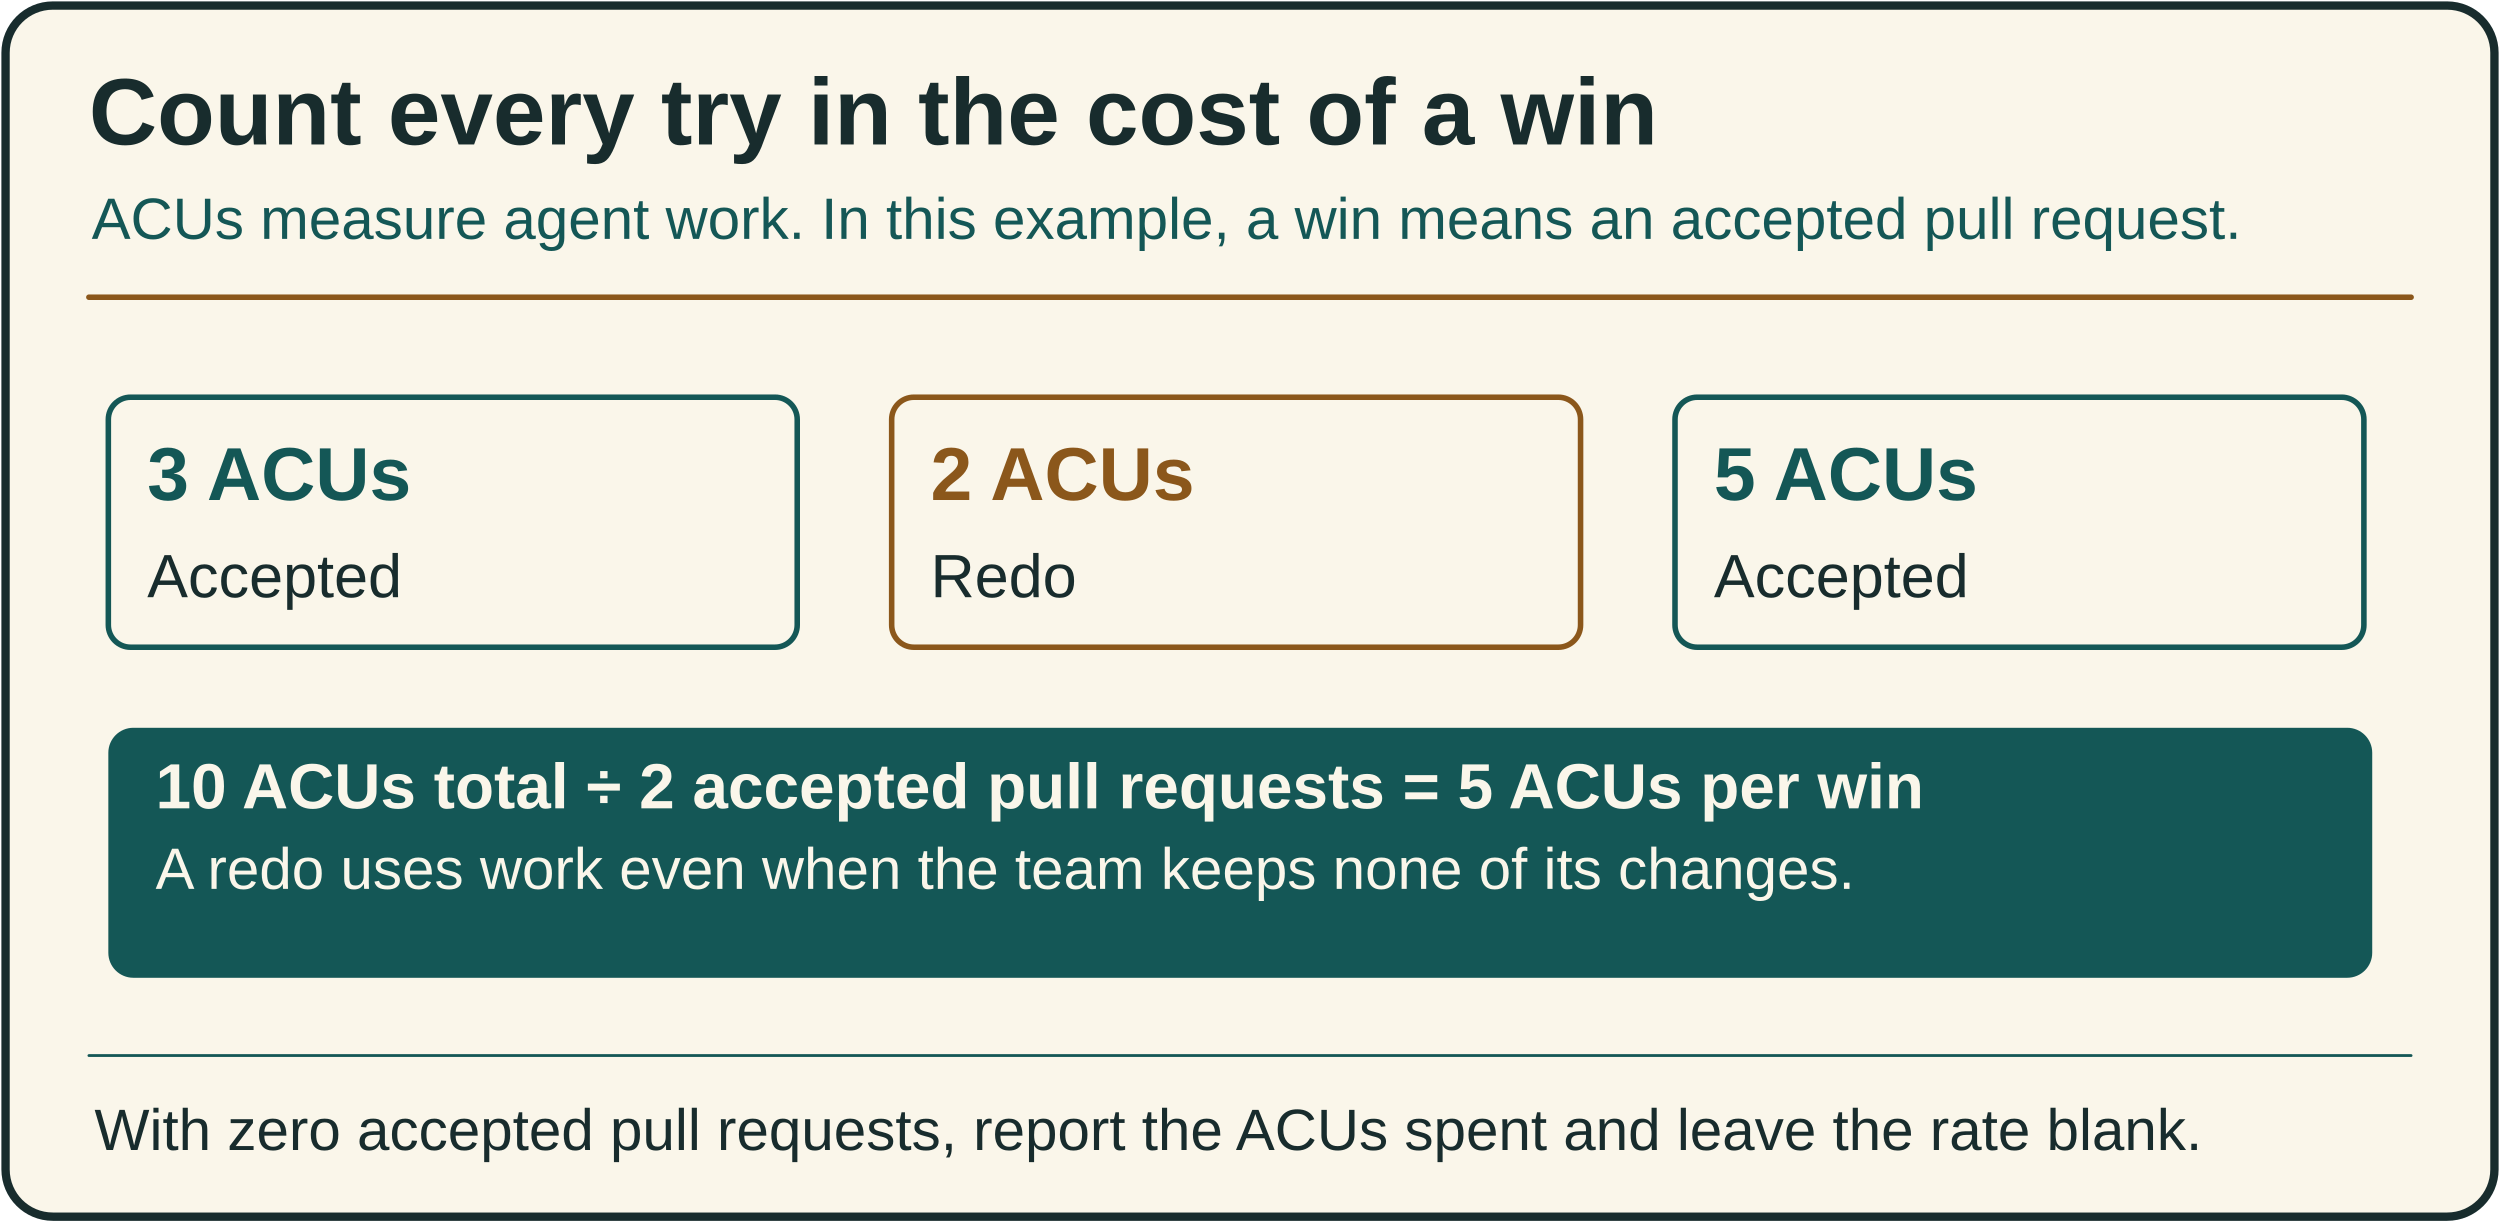
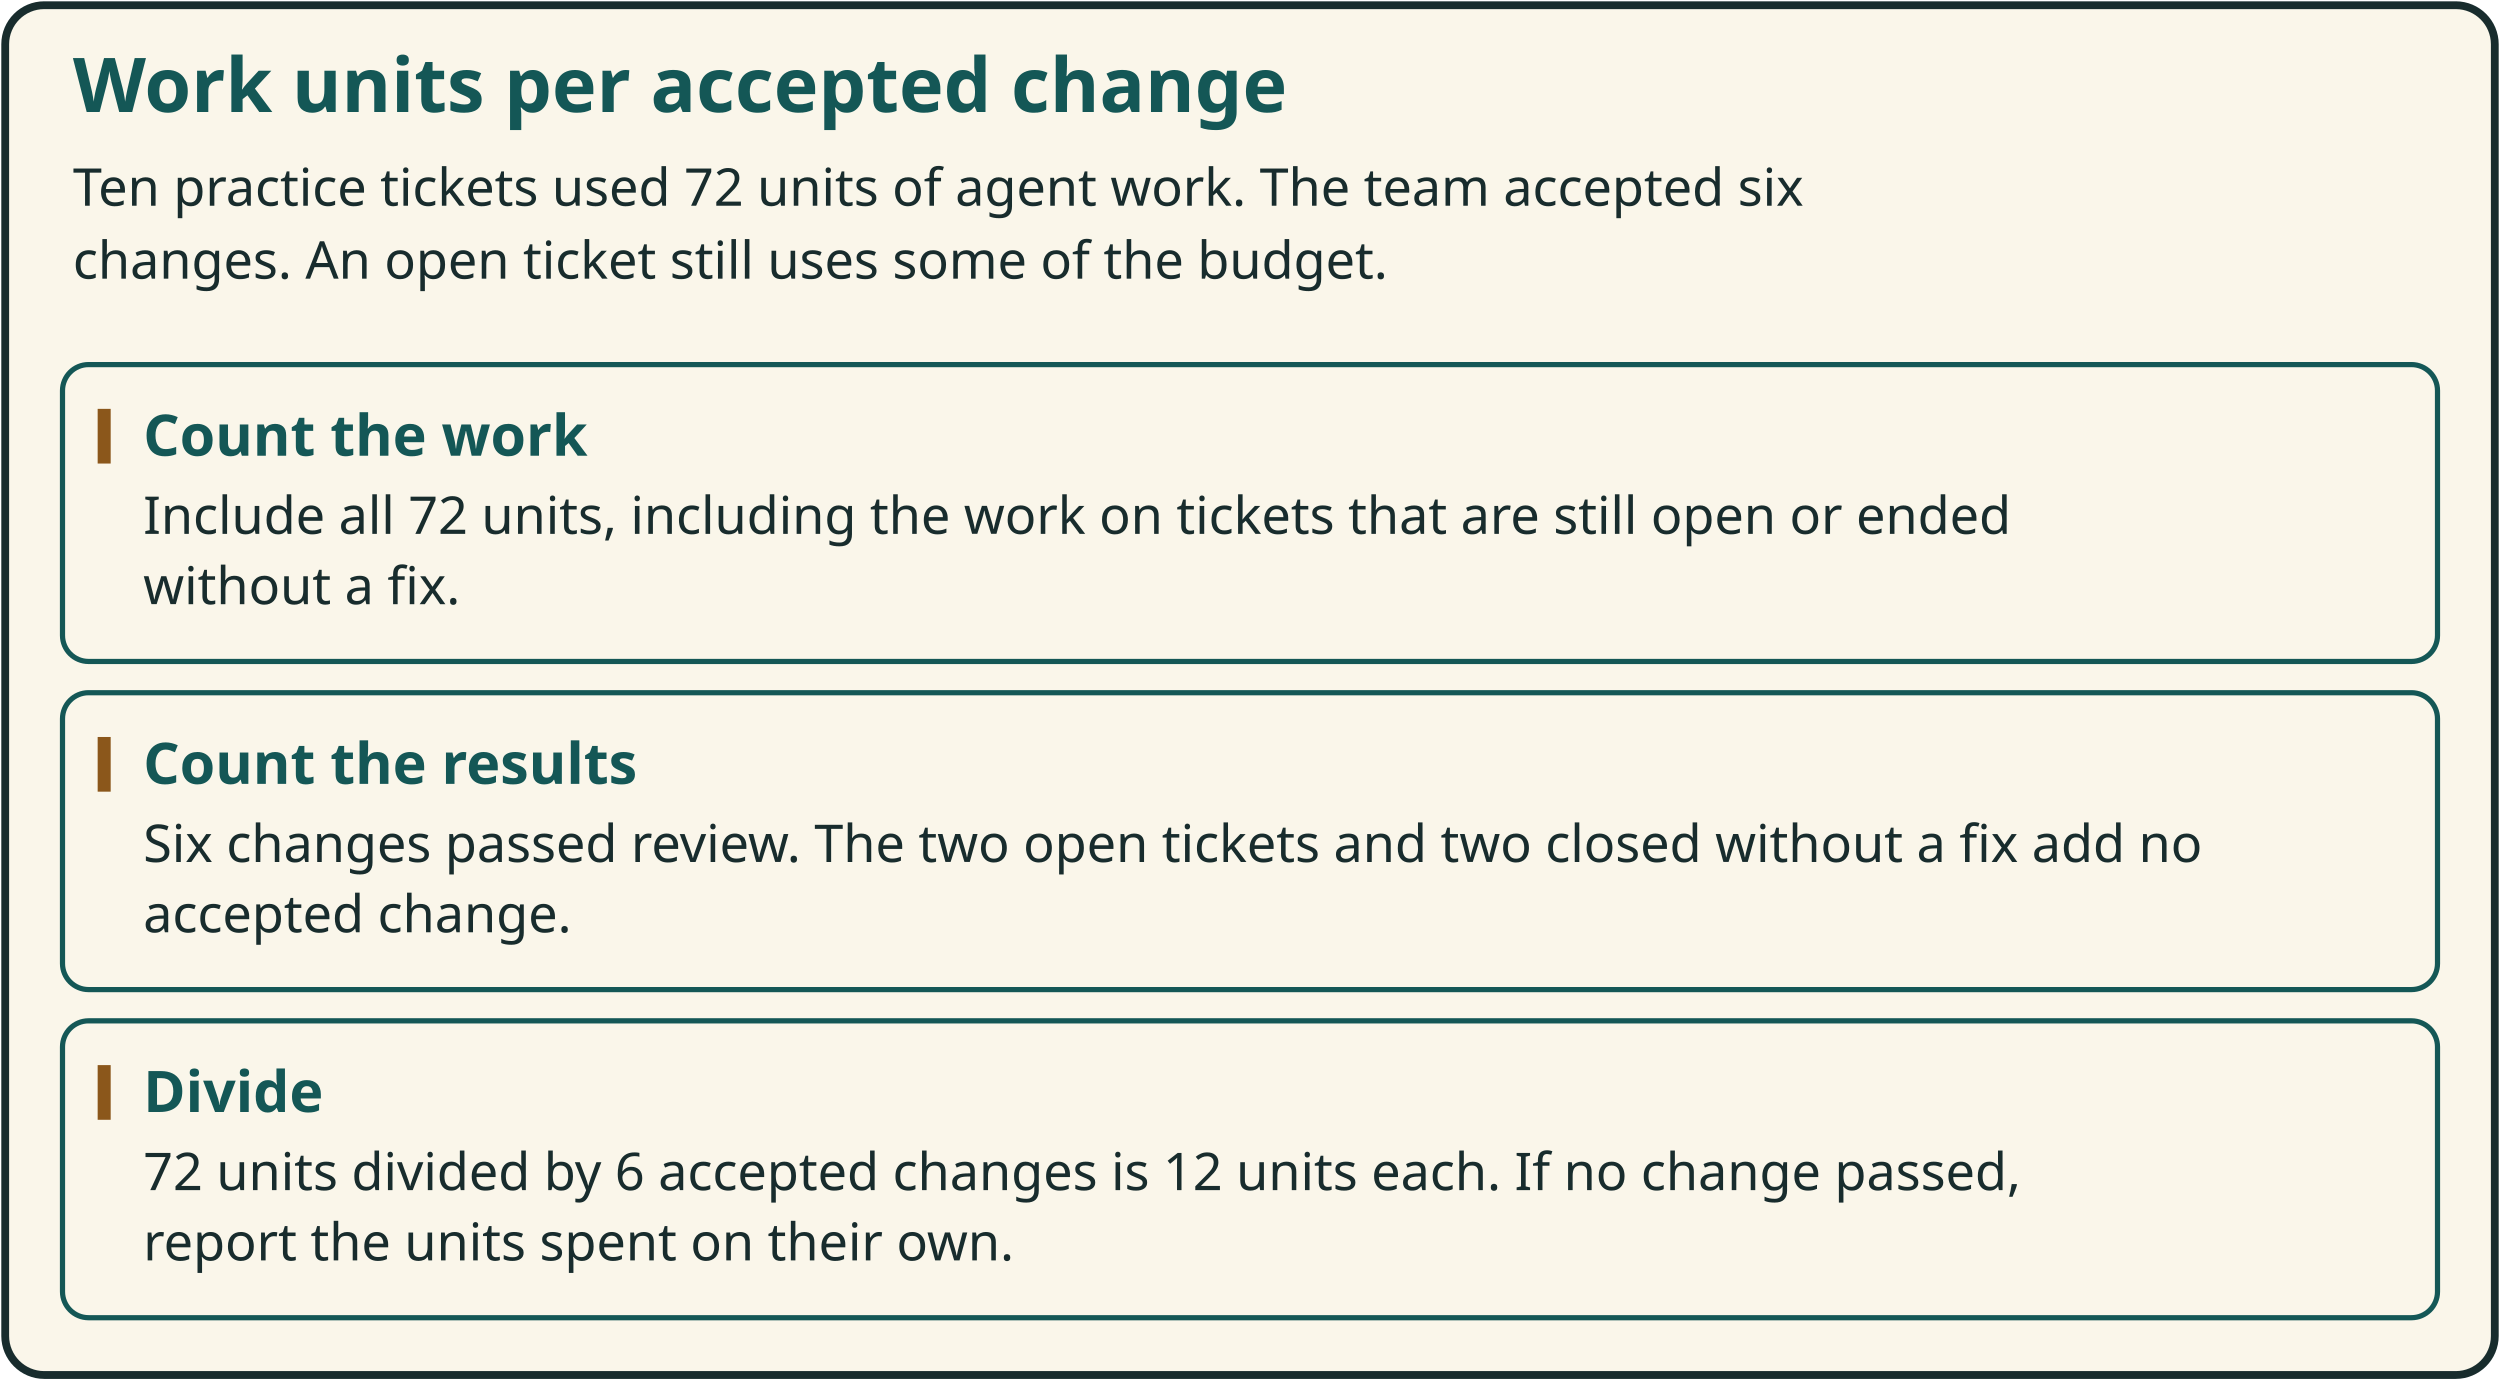
- <svg xmlns="http://www.w3.org/2000/svg" viewBox="0 0 900 440" role="img" aria-labelledby="title description">
-   <rect x="2" y="2" width="896" height="436" rx="17" fill="#faf6ea" stroke="#182c2d" stroke-width="3" />
-   <text x="32" y="52" fill="#182c2d" font-family="Arial, Helvetica, sans-serif" font-size="34" font-weight="700" text-anchor="start">Count every try in the cost of a win</text>
-   <text x="33" y="86" fill="#145756" font-family="Arial, Helvetica, sans-serif" font-size="21" font-weight="400" text-anchor="start">ACUs measure agent work. In this example, a win means an accepted pull request.</text>
-   <path d="M32 107H868" fill="none" stroke="#8b571b" stroke-width="2" stroke-linecap="round" stroke-linejoin="round" />
-   <rect x="39" y="143" width="248" height="90" rx="8" fill="#faf6ea" stroke="#145756" stroke-width="2" />
-   <text x="53" y="180" fill="#145756" font-family="Arial, Helvetica, sans-serif" font-size="27" font-weight="700" text-anchor="start">3 ACUs</text>
-   <text x="53" y="215" fill="#182c2d" font-family="Arial, Helvetica, sans-serif" font-size="22" font-weight="400" text-anchor="start">Accepted</text>
-   <rect x="321" y="143" width="248" height="90" rx="8" fill="#faf6ea" stroke="#8b571b" stroke-width="2" />
-   <text x="335" y="180" fill="#8b571b" font-family="Arial, Helvetica, sans-serif" font-size="27" font-weight="700" text-anchor="start">2 ACUs</text>
-   <text x="335" y="215" fill="#182c2d" font-family="Arial, Helvetica, sans-serif" font-size="22" font-weight="400" text-anchor="start">Redo</text>
-   <rect x="603" y="143" width="248" height="90" rx="8" fill="#faf6ea" stroke="#145756" stroke-width="2" />
-   <text x="617" y="180" fill="#145756" font-family="Arial, Helvetica, sans-serif" font-size="27" font-weight="700" text-anchor="start">5 ACUs</text>
-   <text x="617" y="215" fill="#182c2d" font-family="Arial, Helvetica, sans-serif" font-size="22" font-weight="400" text-anchor="start">Accepted</text>
-   <rect x="40" y="263" width="813" height="88" rx="8" fill="#145756" stroke="#145756" stroke-width="2" />
-   <text x="56" y="291" fill="#faf6ea" font-family="Arial, Helvetica, sans-serif" font-size="23" font-weight="700" text-anchor="start">10 ACUs total  ÷  2 accepted pull requests  =  5 ACUs per win</text>
-   <text x="56" y="320" fill="#faf6ea" font-family="Arial, Helvetica, sans-serif" font-size="21" font-weight="400" text-anchor="start">A redo uses work even when the team keeps none of its changes.</text>
-   <path d="M32 380H868" fill="none" stroke="#145756" stroke-width="1" stroke-linecap="round" stroke-linejoin="round" />
-   <text x="34" y="414" fill="#182c2d" font-family="Arial, Helvetica, sans-serif" font-size="21" font-weight="400" text-anchor="start">With zero accepted pull requests, report the ACUs spent and leave the rate blank.</text>
+ <svg xmlns="http://www.w3.org/2000/svg" role="img" aria-labelledby="title desc" viewBox="0 0 960 530" font-family="Verdana, sans-serif">
+   <rect x="2" y="2" width="956" height="526" rx="15" fill="#faf6ea" stroke="#182c2d" stroke-width="3" />
+   <text x="28" y="43" fill="#145756" font-size="29" font-weight="bold">Work units per accepted change</text>
+   <text x="28" y="79" fill="#182c2d" font-size="20">Ten practice tickets used 72 units of agent work. The team accepted six</text>
+   <text x="28" y="107" fill="#182c2d" font-size="20">changes. An open ticket still uses some of the budget.</text>
+   <rect x="24" y="140" width="912" height="114" rx="10" fill="#faf6ea" stroke="#145756" stroke-width="2" />
+   <path d="M40 157v21" stroke="#8b571b" stroke-width="5" />
+   <text x="55" y="175" fill="#145756" font-size="22" font-weight="bold">Count the work</text>
+   <text x="55" y="205" fill="#182c2d" font-size="20">Include all 72 units, including the work on tickets that are still open or ended</text>
+   <text x="55" y="232" fill="#182c2d" font-size="20">without a fix.</text>
+   <rect x="24" y="266" width="912" height="114" rx="10" fill="#faf6ea" stroke="#145756" stroke-width="2" />
+   <path d="M40 283v21" stroke="#8b571b" stroke-width="5" />
+   <text x="55" y="301" fill="#145756" font-size="22" font-weight="bold">Count the results</text>
+   <text x="55" y="331" fill="#182c2d" font-size="20">Six changes passed review. The two open tickets and two closed without a fix add no</text>
+   <text x="55" y="358" fill="#182c2d" font-size="20">accepted change.</text>
+   <rect x="24" y="392" width="912" height="114" rx="10" fill="#faf6ea" stroke="#145756" stroke-width="2" />
+   <path d="M40 409v21" stroke="#8b571b" stroke-width="5" />
+   <text x="55" y="427" fill="#145756" font-size="22" font-weight="bold">Divide</text>
+   <text x="55" y="457" fill="#182c2d" font-size="20">72 units divided by 6 accepted changes is 12 units each. If no change passed,</text>
+   <text x="55" y="484" fill="#182c2d" font-size="20">report the units spent on their own.</text>
</svg>
